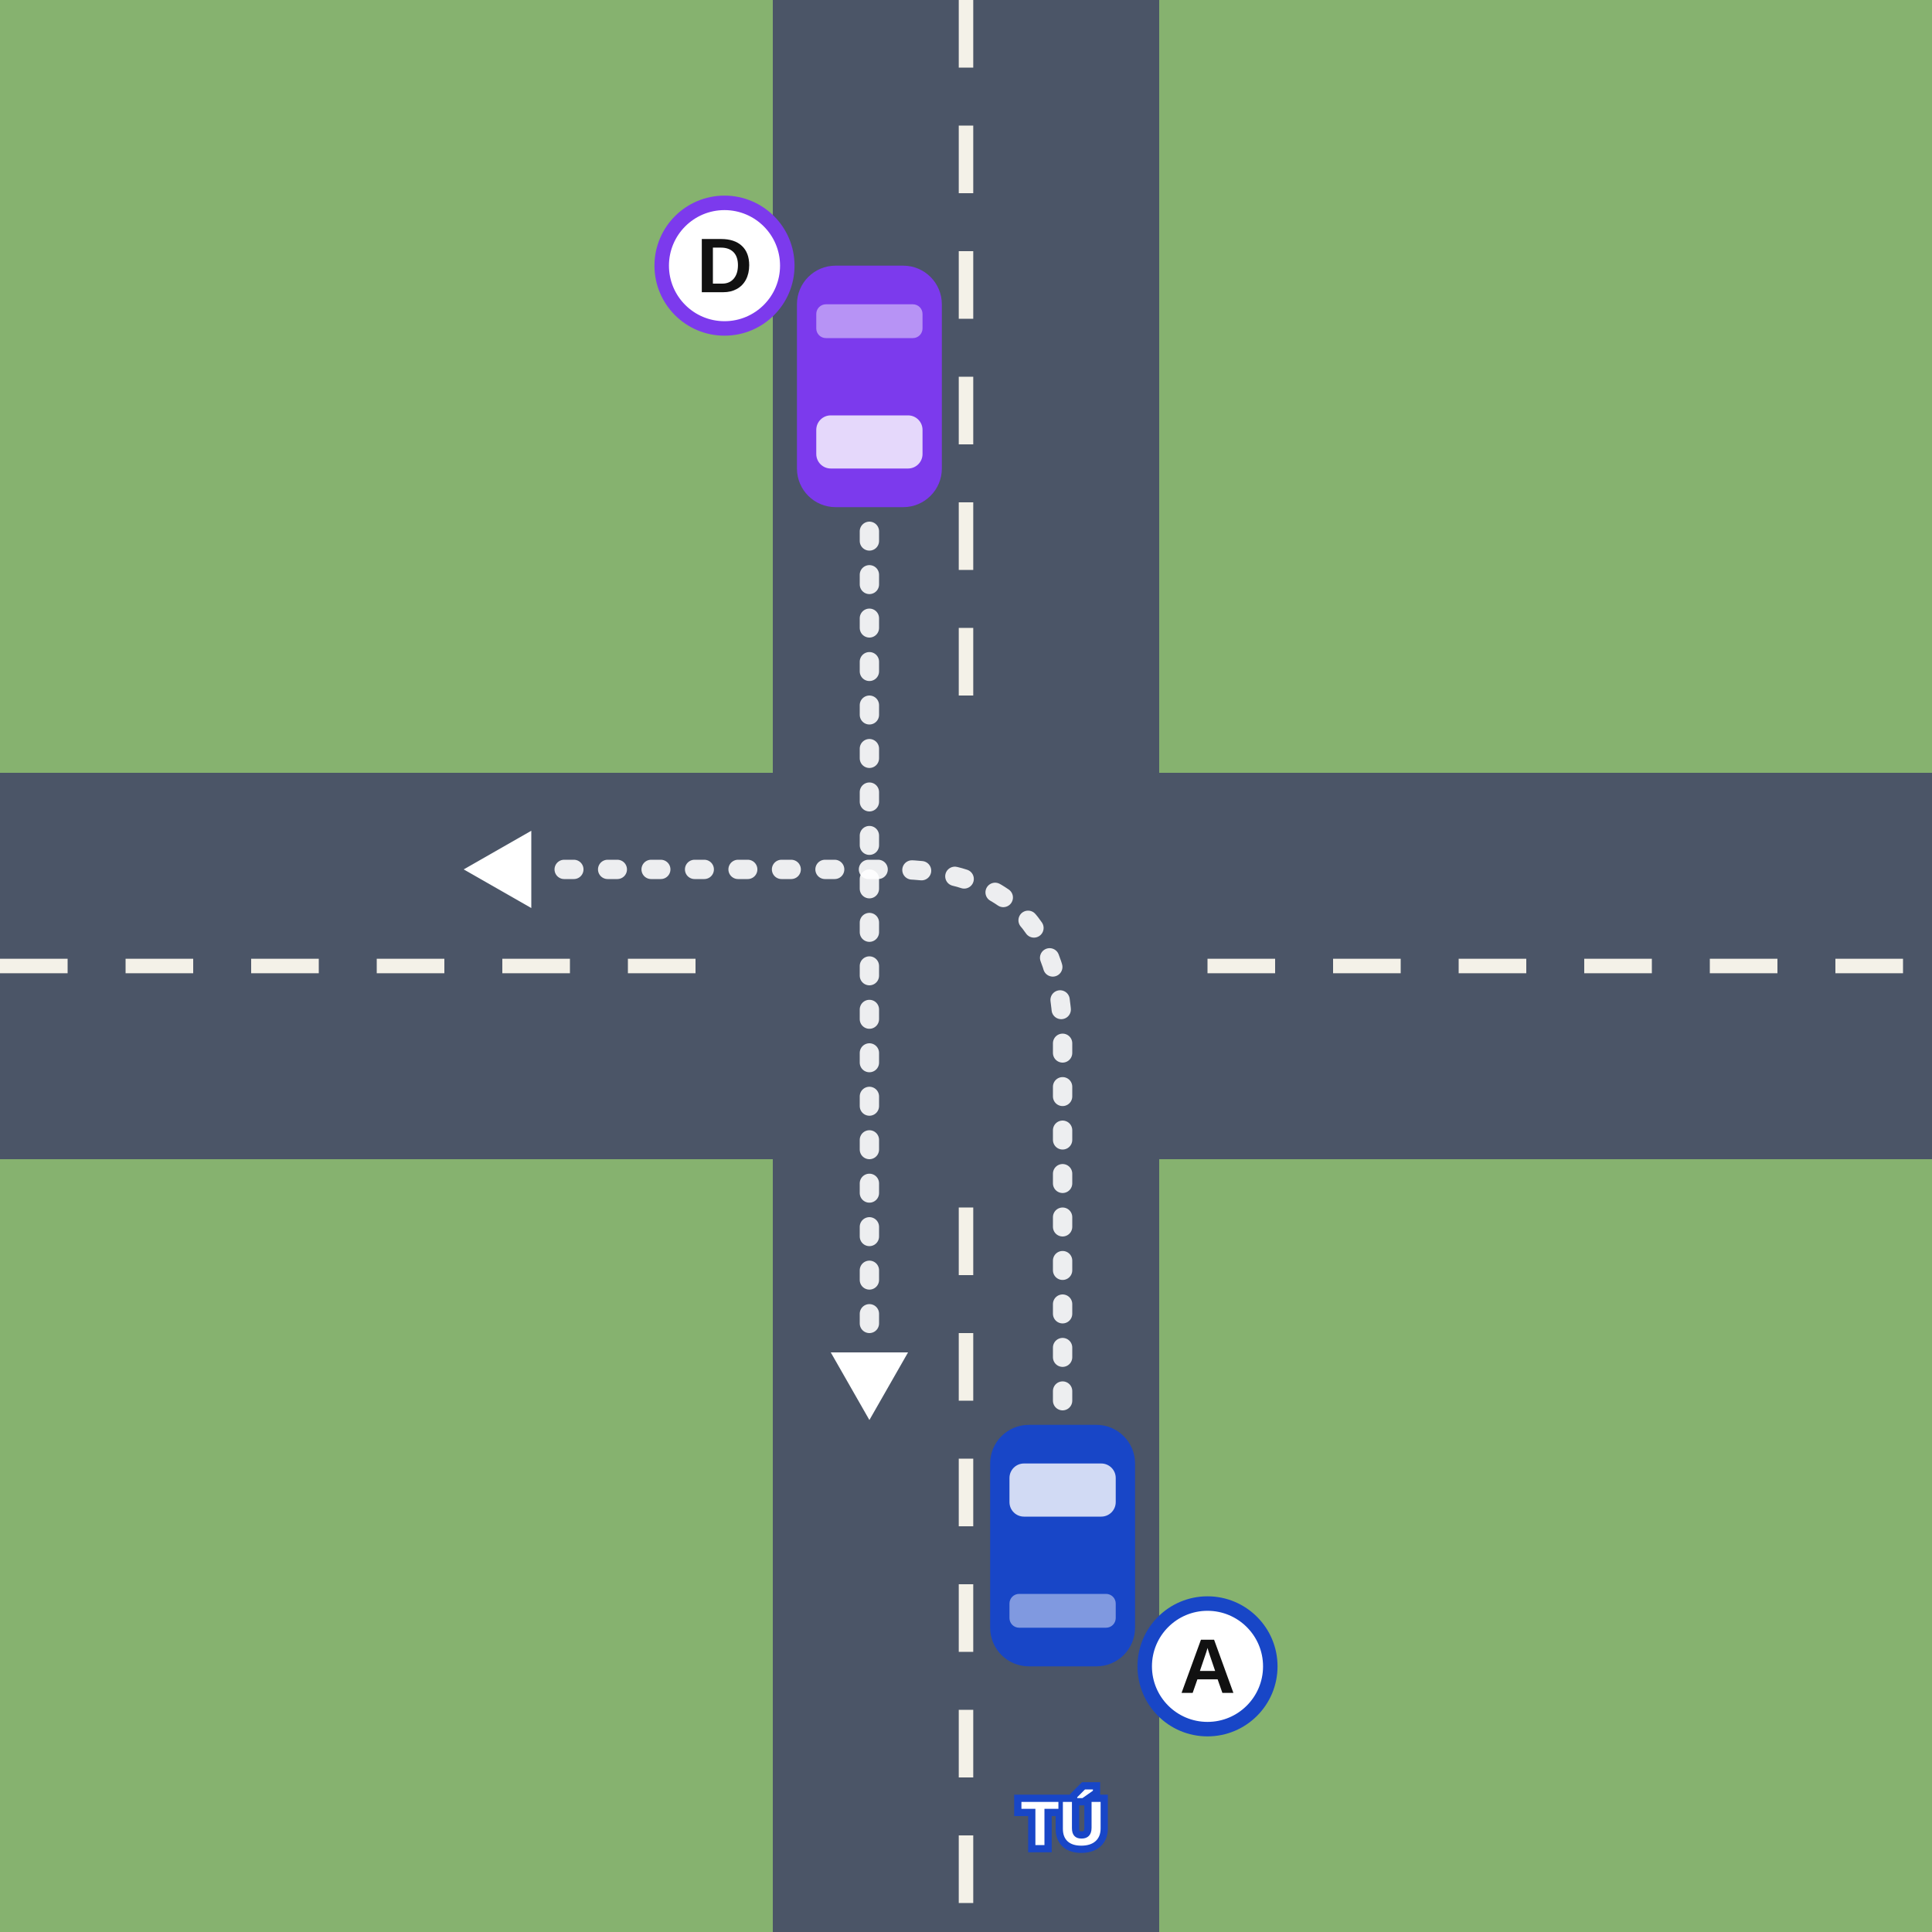
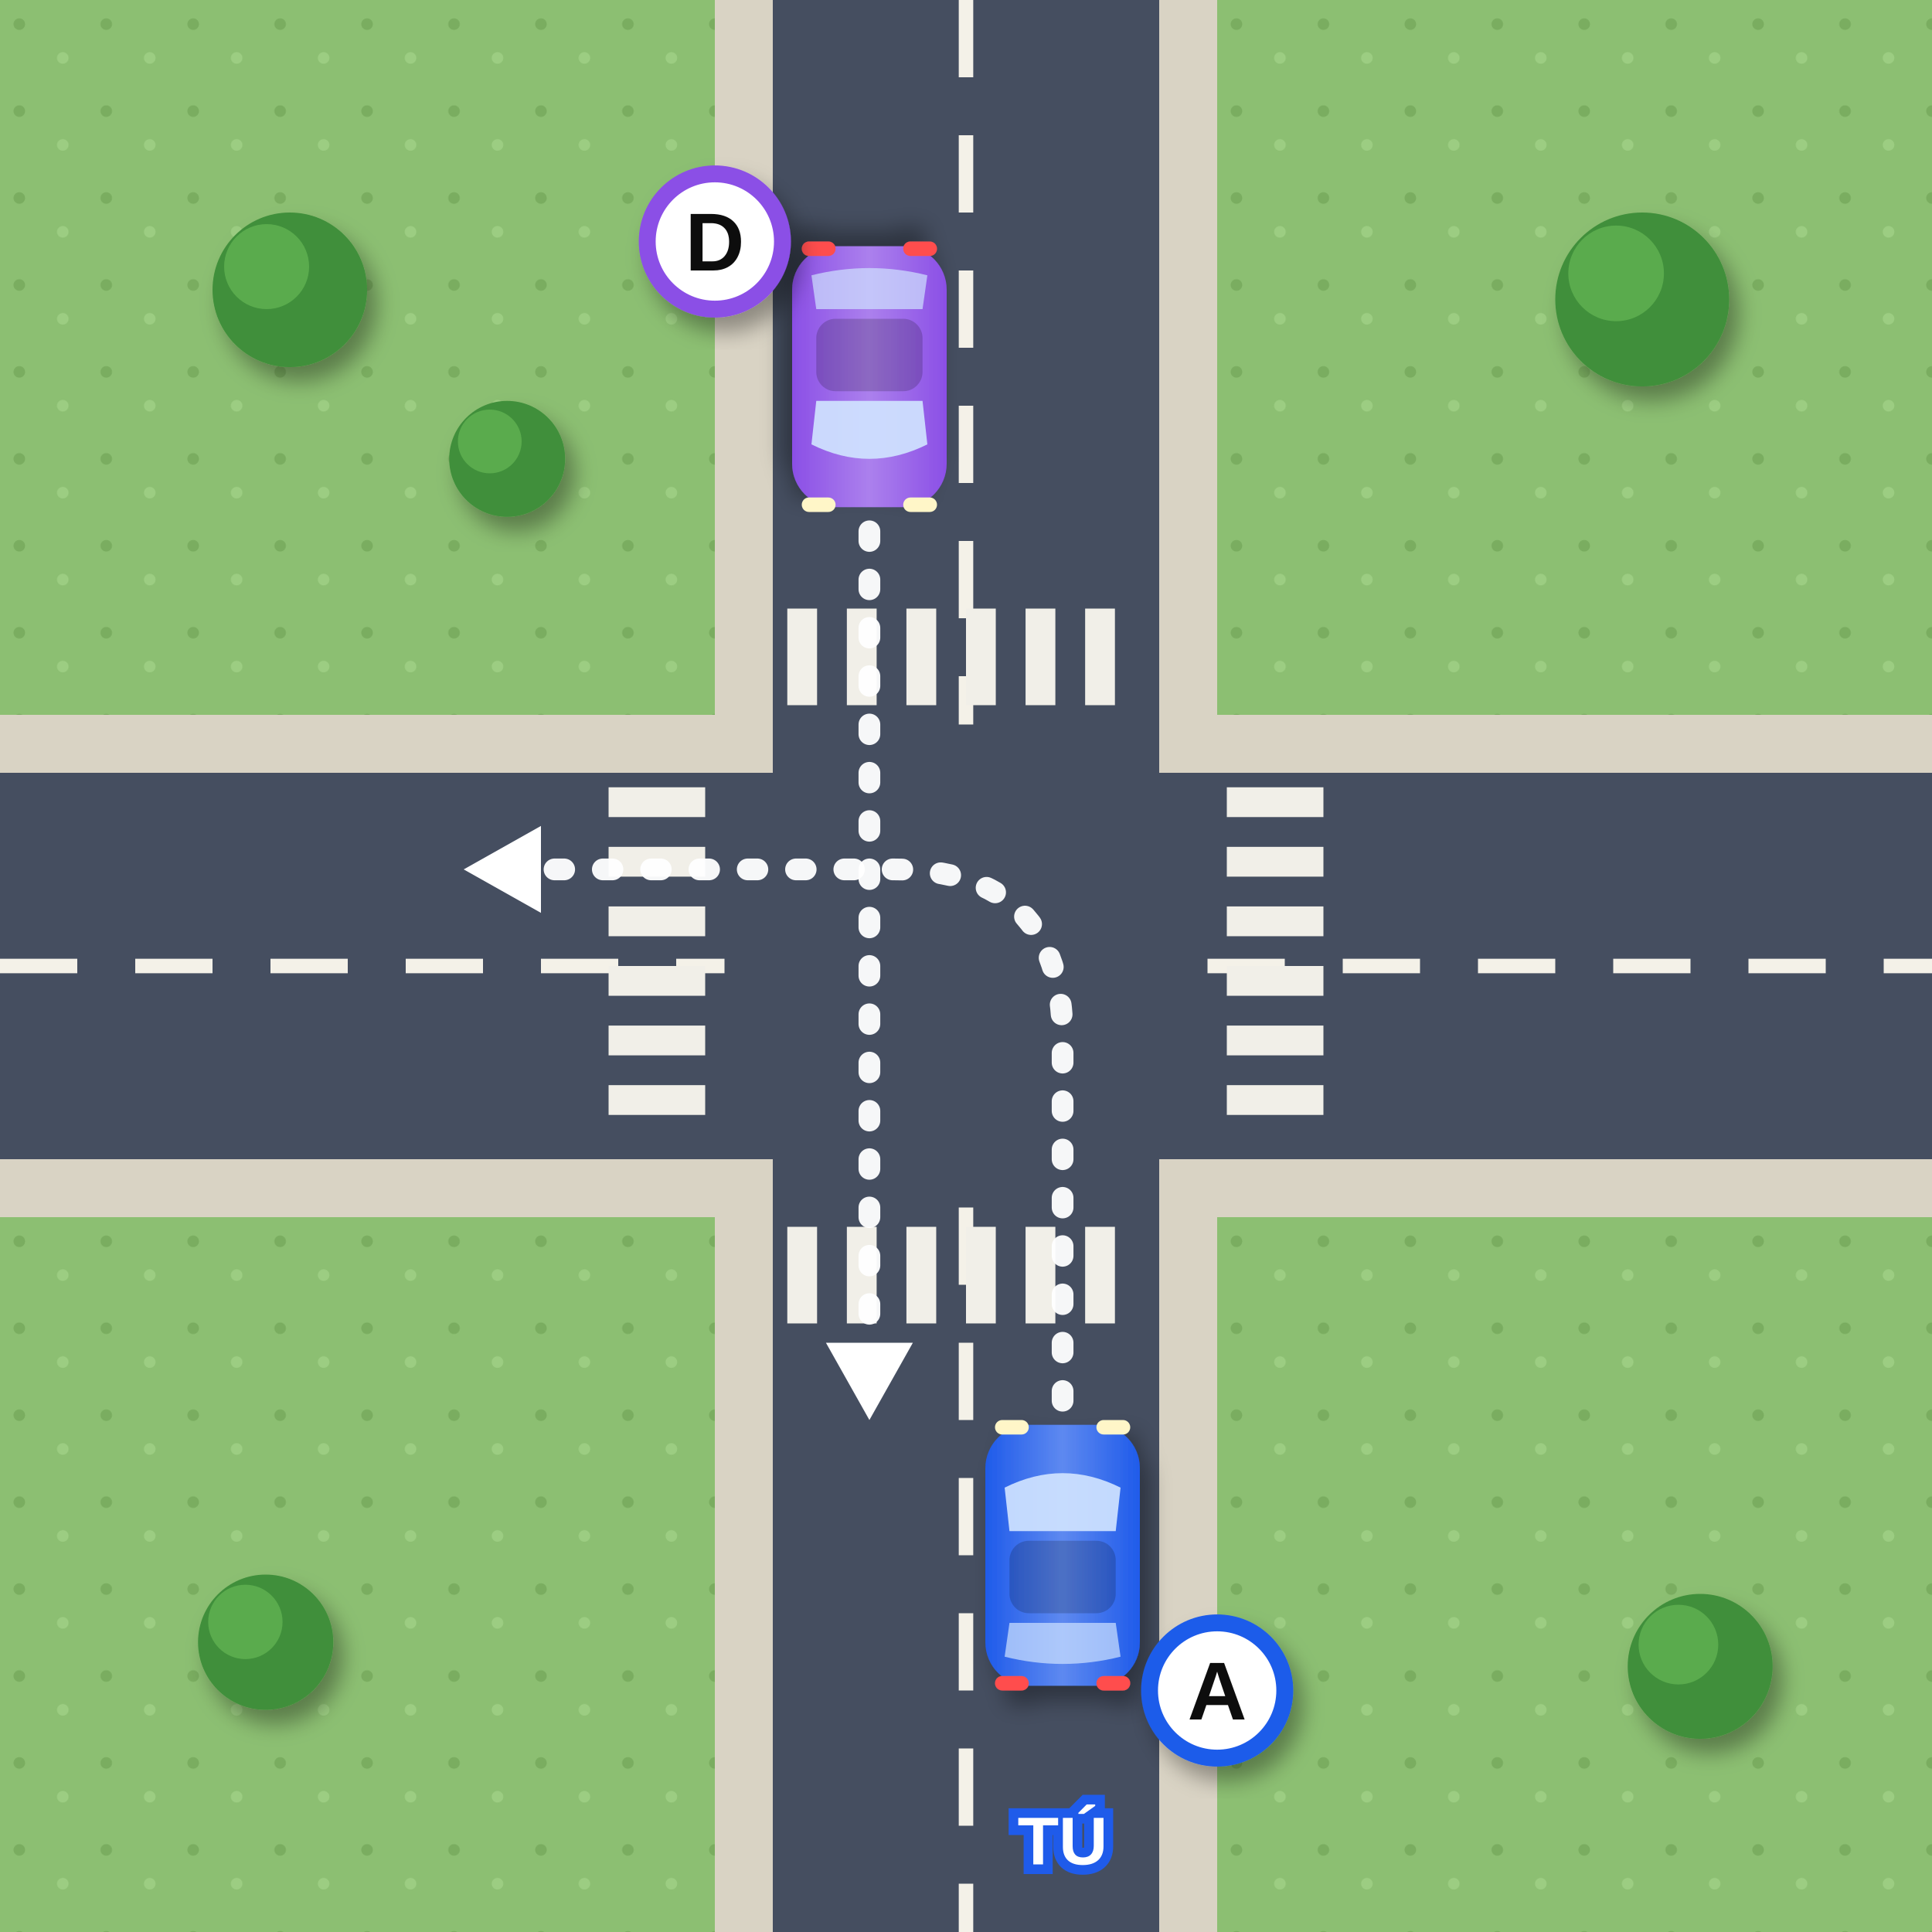
<svg xmlns="http://www.w3.org/2000/svg" viewBox="0 0 400 400" width="400" height="400">
-   <rect width="400" height="400" fill="#86b26f" />
-   <rect x="160" y="0" width="80" height="400" fill="#4b5567" />
-   <rect x="0" y="160" width="400" height="80" fill="#4b5567" />
-   <path d="M200 0V150M200 250V400M0 200H150M250 200H400" stroke="#f4f1e8" stroke-width="3" stroke-dasharray="14 12" />
-   <path d="M220 290V215Q220 180 185 180H110" fill="none" stroke="#fff" stroke-width="4" stroke-dasharray="2 7" stroke-linecap="round" opacity=".9" />
-   <path transform="translate(105 180) rotate(-90)" d="M0 -9 8 5H-8Z" fill="#fff" />
-   <path d="M180 110V280" fill="none" stroke="#fff" stroke-width="4" stroke-dasharray="2 7" stroke-linecap="round" opacity=".9" />
-   <path transform="translate(180 285) rotate(180)" d="M0 -9 8 5H-8Z" fill="#fff" />
-   <g transform="translate(220 320) rotate(0)">
-     <rect x="-15" y="-25" width="30" height="50" rx="8" fill="#1846c7" />
-     <rect x="-11" y="-17" width="22" height="11" rx="3" fill="rgba(255,255,255,.8)" />
-     <rect x="-11" y="10" width="22" height="7" rx="2" fill="rgba(255,255,255,.45)" />
+   <defs>
+     <filter id="sombra" x="-30%" y="-30%" width="160%" height="160%">
+       <feDropShadow dx="2" dy="3" stdDeviation="2.2" flood-color="#000" flood-opacity=".35" />
+     </filter>
+     <linearGradient id="brillo" x1="0" y1="0" x2="1" y2="0">
+       <stop offset="0" stop-color="#fff" stop-opacity=".0" />
+       <stop offset=".5" stop-color="#fff" stop-opacity=".28" />
+       <stop offset="1" stop-color="#fff" stop-opacity="0" />
+     </linearGradient>
+     <pattern id="cesped" width="18" height="18" patternUnits="userSpaceOnUse">
+       <rect width="18" height="18" fill="#8cbf72" />
+       <circle cx="4" cy="5" r="1.2" fill="#7aad60" />
+       <circle cx="13" cy="12" r="1.2" fill="#9ccd82" />
+     </pattern>
+   </defs>
+   <rect width="400" height="400" fill="url(#cesped)" />
+   <g filter="url(#sombra)">
+     <circle cx="60" cy="60" r="16" fill="#3f8f3a" />
+     <circle cx="55.2" cy="55.2" r="8.8" fill="#5aab4d" />
  </g>
-   <circle cx="250" cy="345" r="13" fill="#fff" stroke="#1846c7" stroke-width="3" />
-   <text x="250" y="350.5" font-family="Arial, sans-serif" font-weight="800" font-size="16" text-anchor="middle" fill="#111">A</text>
-   <g transform="translate(180 80) rotate(180)">
-     <rect x="-15" y="-25" width="30" height="50" rx="8" fill="#7c3aed" />
-     <rect x="-11" y="-17" width="22" height="11" rx="3" fill="rgba(255,255,255,.8)" />
-     <rect x="-11" y="10" width="22" height="7" rx="2" fill="rgba(255,255,255,.45)" />
+   <g filter="url(#sombra)">
+     <circle cx="105" cy="95" r="12" fill="#3f8f3a" />
+     <circle cx="101.4" cy="91.4" r="6.6" fill="#5aab4d" />
  </g>
-   <circle cx="150" cy="55" r="13" fill="#fff" stroke="#7c3aed" stroke-width="3" />
-   <text x="150" y="60.5" font-family="Arial, sans-serif" font-weight="800" font-size="16" text-anchor="middle" fill="#111">D</text>
-   <text x="220" y="382" font-family="Arial" font-weight="800" font-size="13" text-anchor="middle" fill="#fff" stroke="#1846c7" stroke-width="3" paint-order="stroke">TÚ</text>
+   <g filter="url(#sombra)">
+     <circle cx="340" cy="62" r="18" fill="#3f8f3a" />
+     <circle cx="334.6" cy="56.6" r="9.9" fill="#5aab4d" />
+   </g>
+   <g filter="url(#sombra)">
+     <circle cx="352" cy="345" r="15" fill="#3f8f3a" />
+     <circle cx="347.5" cy="340.5" r="8.25" fill="#5aab4d" />
+   </g>
+   <g filter="url(#sombra)">
+     <circle cx="55" cy="340" r="14" fill="#3f8f3a" />
+     <circle cx="50.8" cy="335.8" r="7.7" fill="#5aab4d" />
+   </g>
+   <rect x="148" y="0" width="104" height="400" fill="#d9d3c4" />
+   <rect x="0" y="148" width="400" height="104" fill="#d9d3c4" />
+   <rect x="160" y="0" width="80" height="400" fill="#454e60" />
+   <rect x="0" y="160" width="400" height="80" fill="#454e60" />
+   <path d="M200 0V150M200 250V400M0 200H150M250 200H400" stroke="#f4f1e8" stroke-width="3" stroke-dasharray="16 12" />
+   <rect x="163" y="254" width="6.167" height="20" fill="#f1efe8" />
+   <rect x="175.333" y="254" width="6.167" height="20" fill="#f1efe8" />
+   <rect x="187.667" y="254" width="6.167" height="20" fill="#f1efe8" />
+   <rect x="200" y="254" width="6.167" height="20" fill="#f1efe8" />
+   <rect x="212.333" y="254" width="6.167" height="20" fill="#f1efe8" />
+   <rect x="224.667" y="254" width="6.167" height="20" fill="#f1efe8" />
+   <rect x="163" y="126" width="6.167" height="20" fill="#f1efe8" />
+   <rect x="175.333" y="126" width="6.167" height="20" fill="#f1efe8" />
+   <rect x="187.667" y="126" width="6.167" height="20" fill="#f1efe8" />
+   <rect x="200" y="126" width="6.167" height="20" fill="#f1efe8" />
+   <rect x="212.333" y="126" width="6.167" height="20" fill="#f1efe8" />
+   <rect x="224.667" y="126" width="6.167" height="20" fill="#f1efe8" />
+   <rect x="126" y="163" width="20" height="6.167" fill="#f1efe8" />
+   <rect x="126" y="175.333" width="20" height="6.167" fill="#f1efe8" />
+   <rect x="126" y="187.667" width="20" height="6.167" fill="#f1efe8" />
+   <rect x="126" y="200" width="20" height="6.167" fill="#f1efe8" />
+   <rect x="126" y="212.333" width="20" height="6.167" fill="#f1efe8" />
+   <rect x="126" y="224.667" width="20" height="6.167" fill="#f1efe8" />
+   <rect x="254" y="163" width="20" height="6.167" fill="#f1efe8" />
+   <rect x="254" y="175.333" width="20" height="6.167" fill="#f1efe8" />
+   <rect x="254" y="187.667" width="20" height="6.167" fill="#f1efe8" />
+   <rect x="254" y="200" width="20" height="6.167" fill="#f1efe8" />
+   <rect x="254" y="212.333" width="20" height="6.167" fill="#f1efe8" />
+   <rect x="254" y="224.667" width="20" height="6.167" fill="#f1efe8" />
+   <path d="M220 290V215Q220 180 185 180H112" fill="none" stroke="#fff" stroke-width="4.5" stroke-dasharray="2 8" stroke-linecap="round" opacity=".95" />
+   <path transform="translate(106 180) rotate(-90)" d="M0 -10 9 6H-9Z" fill="#fff" />
+   <path d="M180 110V278" fill="none" stroke="#fff" stroke-width="4.5" stroke-dasharray="2 8" stroke-linecap="round" opacity=".95" />
+   <path transform="translate(180 284) rotate(180)" d="M0 -10 9 6H-9Z" fill="#fff" />
+   <g transform="translate(220 322) rotate(0)" filter="url(#sombra)">
+     <rect x="-16" y="-27" width="32" height="54" rx="9" fill="#1f5bea" />
+     <rect x="-16" y="-27" width="32" height="54" rx="9" fill="url(#brillo)" />
+     <path d="M-12 -14Q0 -20 12 -14L11 -5H-11Z" fill="#cfe3ff" opacity=".92" />
+     <rect x="-11" y="-3" width="22" height="15" rx="4" fill="rgba(0,0,0,.18)" />
+     <path d="M-11 14H11L12 21Q0 24 -12 21Z" fill="#cfe3ff" opacity=".7" />
+     <rect x="-14" y="-28" width="7" height="3" rx="1.5" fill="#fff6c8" />
+     <rect x="7" y="-28" width="7" height="3" rx="1.5" fill="#fff6c8" />
+     <rect x="-14" y="25" width="7" height="3" rx="1.5" fill="#ff4d4d" />
+     <rect x="7" y="25" width="7" height="3" rx="1.5" fill="#ff4d4d" />
+   </g>
+   <g filter="url(#sombra)">
+     <circle cx="252" cy="350" r="14" fill="#fff" stroke="#1f5bea" stroke-width="3.5" />
+     <text x="252" y="356" font-family="Arial, sans-serif" font-weight="900" font-size="17" text-anchor="middle" fill="#111">A</text>
+   </g>
+   <g transform="translate(180 78) rotate(180)" filter="url(#sombra)">
+     <rect x="-16" y="-27" width="32" height="54" rx="9" fill="#8b4fe6" />
+     <rect x="-16" y="-27" width="32" height="54" rx="9" fill="url(#brillo)" />
+     <path d="M-12 -14Q0 -20 12 -14L11 -5H-11Z" fill="#cfe3ff" opacity=".92" />
+     <rect x="-11" y="-3" width="22" height="15" rx="4" fill="rgba(0,0,0,.18)" />
+     <path d="M-11 14H11L12 21Q0 24 -12 21Z" fill="#cfe3ff" opacity=".7" />
+     <rect x="-14" y="-28" width="7" height="3" rx="1.5" fill="#fff6c8" />
+     <rect x="7" y="-28" width="7" height="3" rx="1.5" fill="#fff6c8" />
+     <rect x="-14" y="25" width="7" height="3" rx="1.5" fill="#ff4d4d" />
+     <rect x="7" y="25" width="7" height="3" rx="1.5" fill="#ff4d4d" />
+   </g>
+   <g filter="url(#sombra)">
+     <circle cx="148" cy="50" r="14" fill="#fff" stroke="#8b4fe6" stroke-width="3.5" />
+     <text x="148" y="56" font-family="Arial, sans-serif" font-weight="900" font-size="17" text-anchor="middle" fill="#111">D</text>
+   </g>
+   <text x="220" y="386" font-family="Arial" font-weight="900" font-size="14" text-anchor="middle" fill="#fff" stroke="#1f5bea" stroke-width="4" paint-order="stroke">TÚ</text>
</svg>
